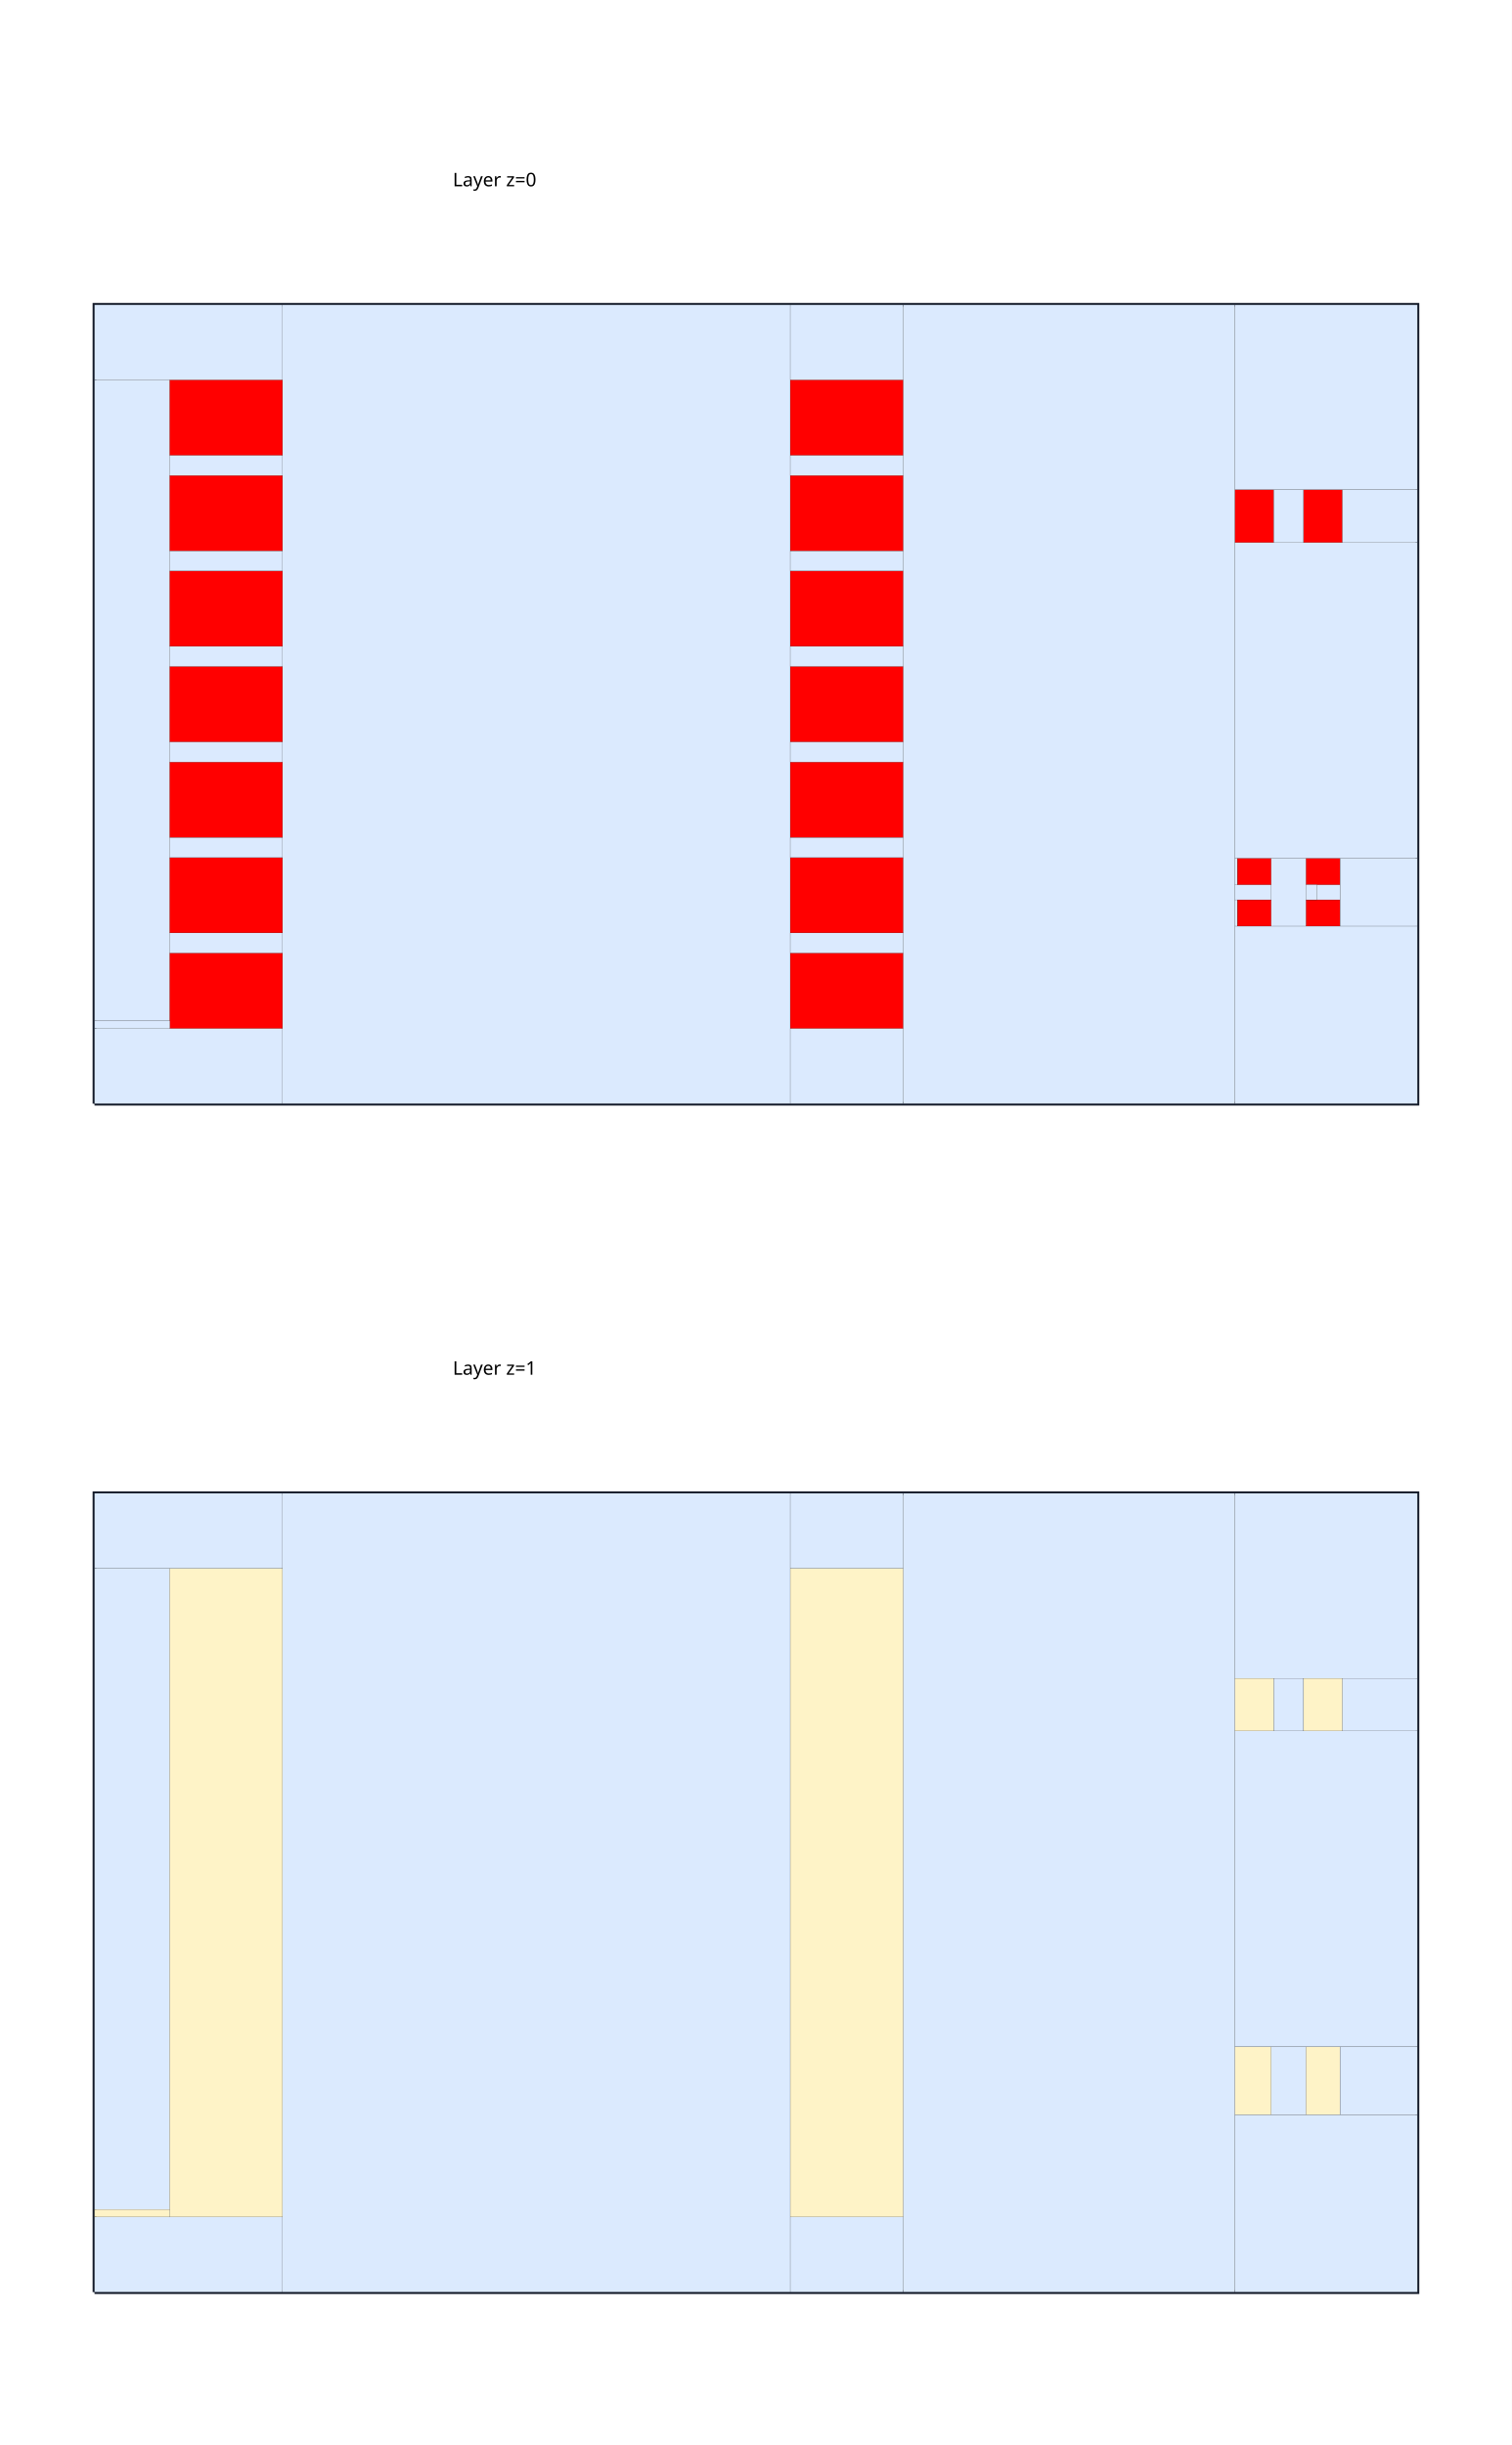
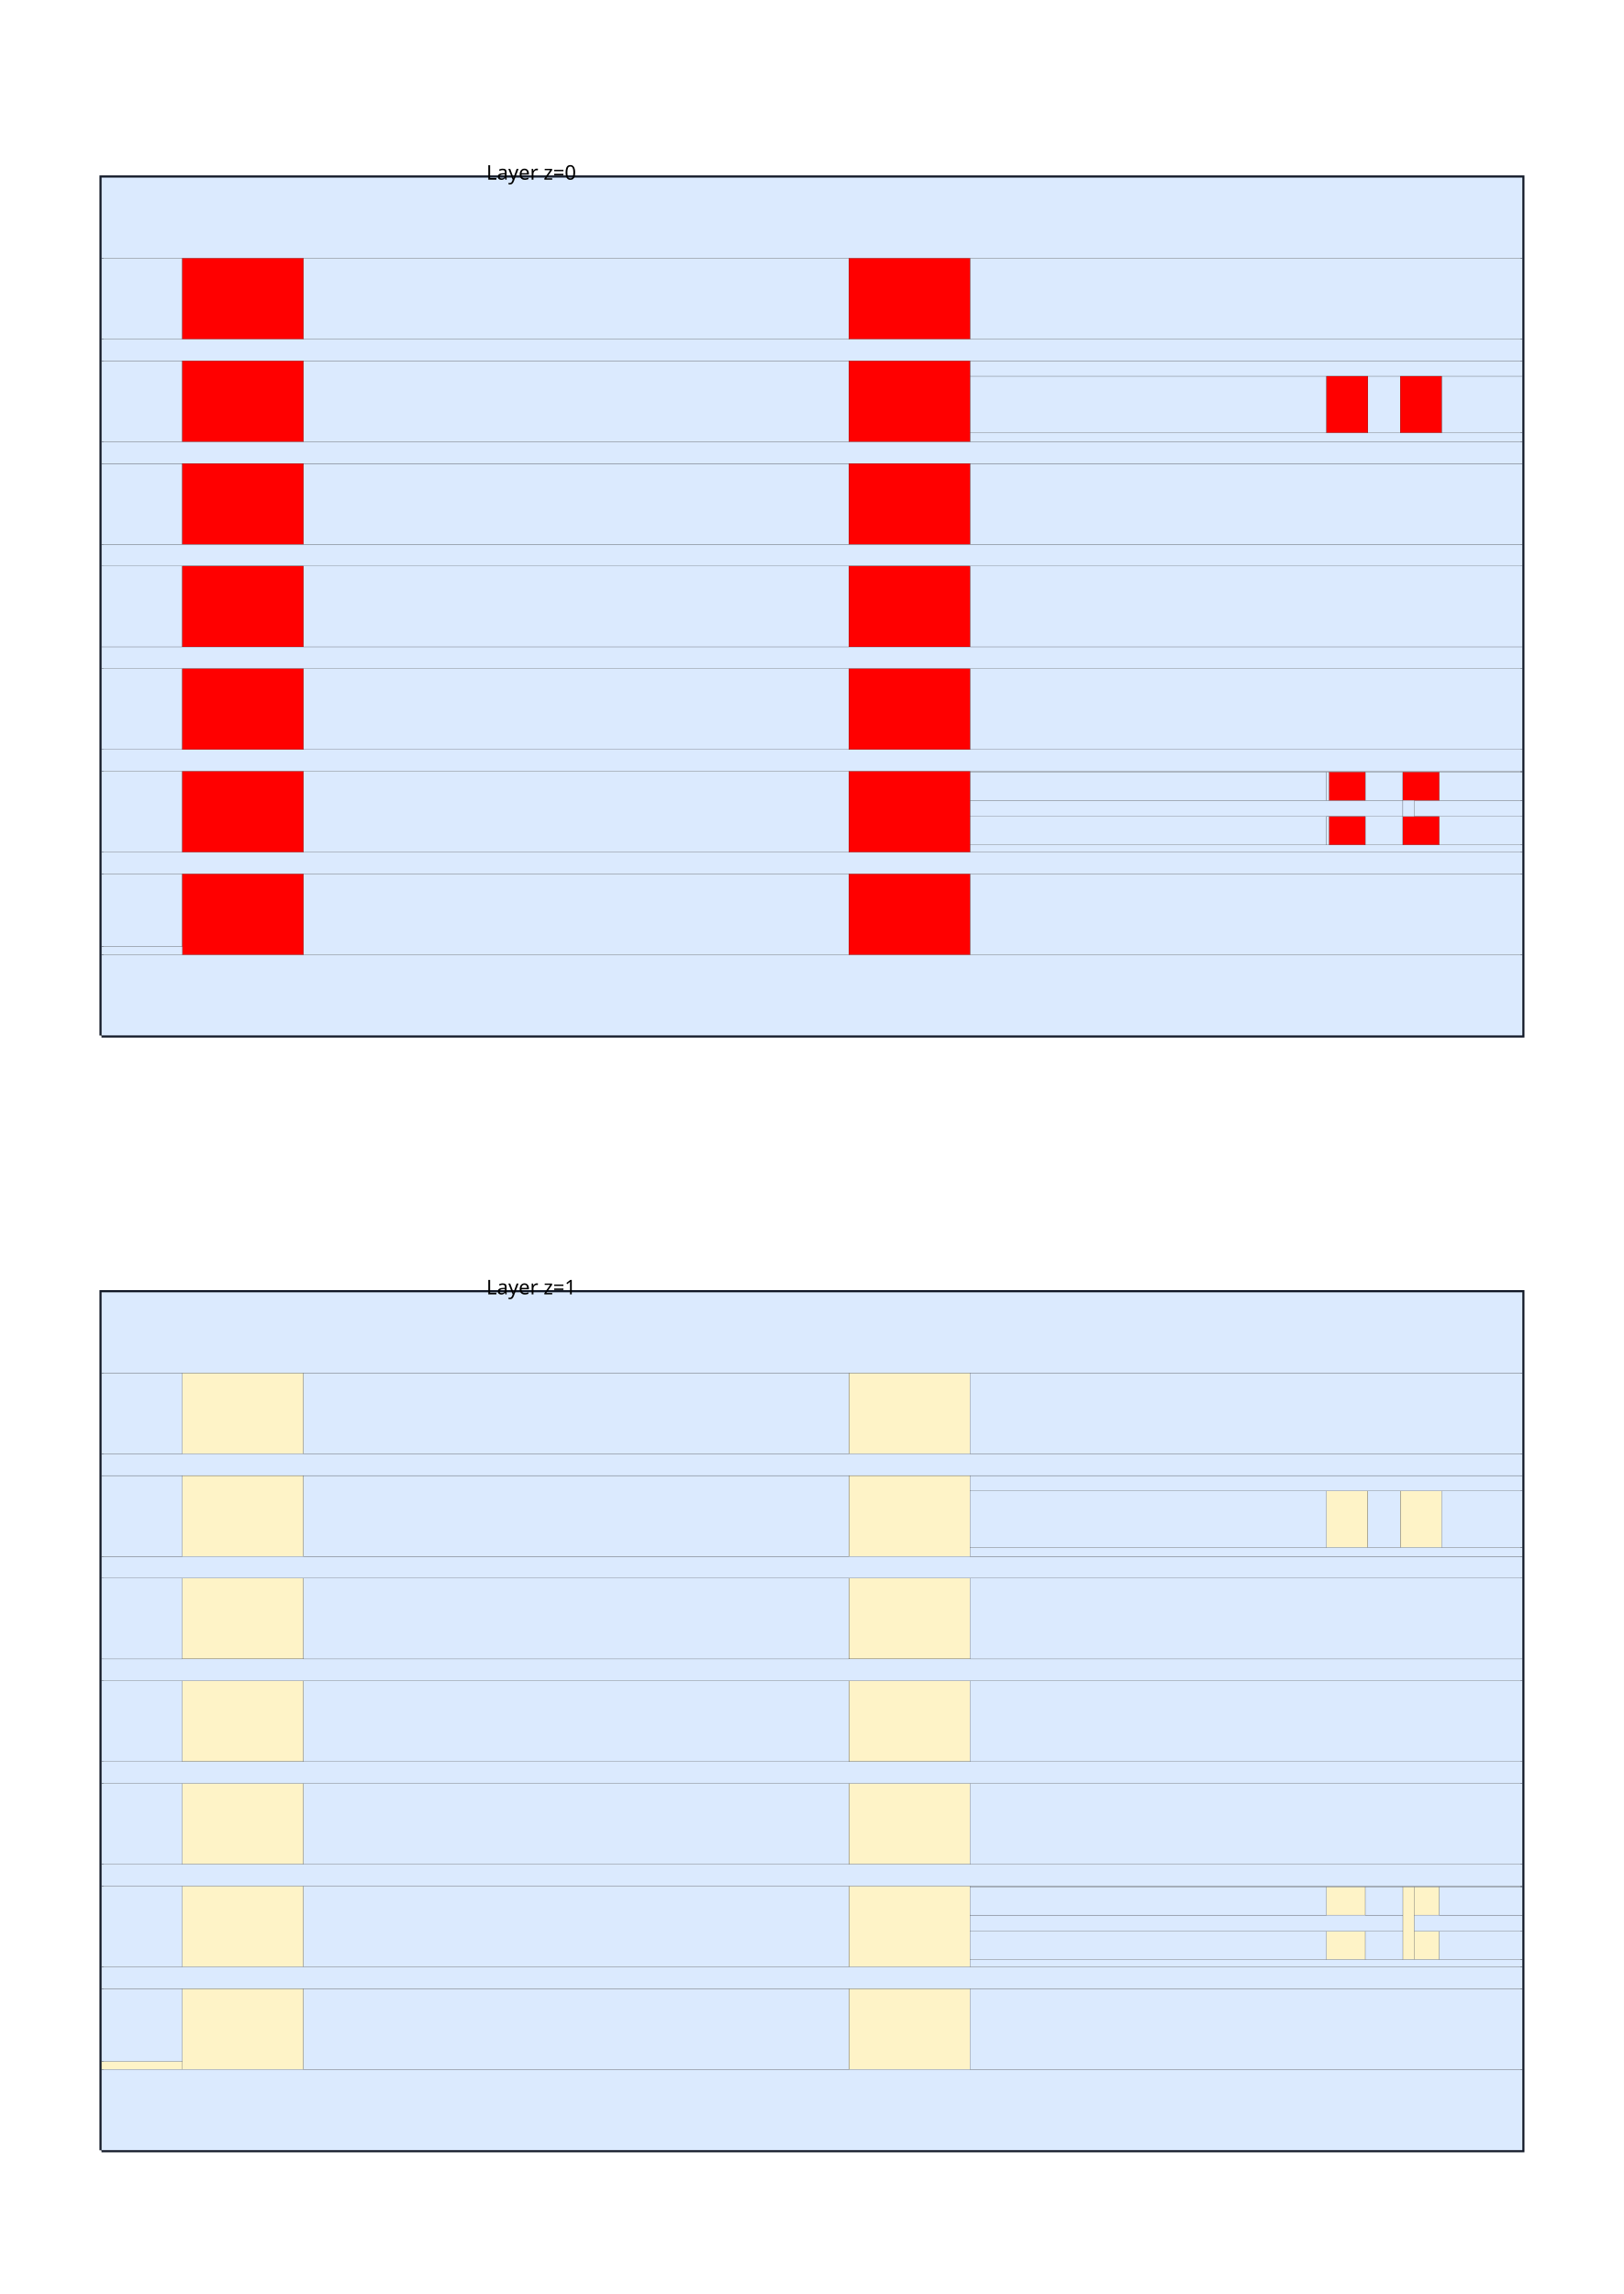
- <svg xmlns="http://www.w3.org/2000/svg" width="640" height="1035" viewBox="0 0 640 1035">
+ <svg xmlns="http://www.w3.org/2000/svg" width="640" height="904" viewBox="0 0 640 904">
  <rect width="100%" height="100%" fill="white" />
  <g>
-     <polyline data-points="-11.749999999999998,-10.620000000000001 23.424999999999997,-10.620000000000001 23.424999999999997,10.620000000000001 -11.749999999999998,10.620000000000001 -11.749999999999998,-10.620000000000001" data-type="line" data-label="bounds" points="40,467.192 600,467.192 600,129.042 40,129.042 40,467.192" fill="none" stroke="#111827" stroke-width="1.592" />
-   </g>
-   <g>
-     <polyline data-points="-11.749999999999998,-42.22 23.424999999999997,-42.22 23.424999999999997,-20.98 -11.749999999999998,-20.98 -11.749999999999998,-42.22" data-type="line" data-label="bounds" points="40,970.276 600,970.276 600,632.127 40,632.127 40,970.276" fill="none" stroke="#111827" stroke-width="1.592" />
-   </g>
-   <g>
-     <rect data-type="rect" data-label="node" data-x="0" data-y="0" x="119.602" y="129.042" width="214.925" height="338.149" fill="#dbeafe" stroke="black" stroke-width="0.063" />
-   </g>
-   <g>
-     <rect data-type="rect" data-label="node" data-x="14.1625" data-y="0" x="382.289" y="129.042" width="140.498" height="338.149" fill="#dbeafe" stroke="black" stroke-width="0.063" />
-   </g>
-   <g>
-     <rect data-type="rect" data-label="node" data-x="21" data-y="-8.260017999999999" x="522.786" y="392.048" width="77.214" height="75.144" fill="#dbeafe" stroke="black" stroke-width="0.063" />
-   </g>
-   <g>
-     <rect data-type="rect" data-label="node" data-x="21" data-y="0.1000179999999995" x="522.786" y="229.659" width="77.214" height="133.731" fill="#dbeafe" stroke="black" stroke-width="0.063" />
-   </g>
-   <g>
-     <rect data-type="rect" data-label="node" data-x="21" data-y="8.16" x="522.786" y="129.042" width="77.214" height="78.328" fill="#dbeafe" stroke="black" stroke-width="0.063" />
-   </g>
-   <g>
-     <rect data-type="rect" data-label="node" data-x="-9.25" data-y="9.62" x="40" y="129.042" width="79.602" height="31.841" fill="#dbeafe" stroke="black" stroke-width="0.063" />
-   </g>
-   <g>
-     <rect data-type="rect" data-label="node" data-x="8.25" data-y="9.62" x="334.527" y="129.042" width="47.761" height="31.841" fill="#dbeafe" stroke="black" stroke-width="0.063" />
-   </g>
-   <g>
-     <rect data-type="rect" data-label="node" data-x="-9.25" data-y="-9.62" x="40" y="435.351" width="79.602" height="31.841" fill="#dbeafe" stroke="black" stroke-width="0.063" />
-   </g>
-   <g>
-     <rect data-type="rect" data-label="node" data-x="-10.75" data-y="0.09921950000000024" x="40" y="160.883" width="31.841" height="271.308" fill="#dbeafe" stroke="black" stroke-width="0.063" />
-   </g>
-   <g>
-     <rect data-type="rect" data-label="node" data-x="8.25" data-y="-9.62" x="334.527" y="435.351" width="47.761" height="31.841" fill="#dbeafe" stroke="black" stroke-width="0.063" />
-   </g>
-   <g>
-     <rect data-type="rect" data-label="node" data-x="20" data-y="-5" x="538.069" y="363.39" width="14.807" height="28.658" fill="#dbeafe" stroke="black" stroke-width="0.063" />
-   </g>
-   <g>
-     <rect data-type="rect" data-label="node" data-x="20" data-y="5" x="539.104" y="207.371" width="12.736" height="22.289" fill="#dbeafe" stroke="black" stroke-width="0.063" />
-   </g>
-   <g>
-     <rect data-type="rect" data-label="node" data-x="22.395016999999996" data-y="-5" x="567.205" y="363.39" width="32.795" height="28.658" fill="#dbeafe" stroke="black" stroke-width="0.063" />
-   </g>
-   <g>
-     <rect data-type="rect" data-label="node" data-x="22.425" data-y="5" x="568.159" y="207.371" width="31.841" height="22.289" fill="#dbeafe" stroke="black" stroke-width="0.063" />
-   </g>
-   <g>
-     <rect data-type="rect" data-label="node" data-x="-8.25" data-y="-6.35" x="71.841" y="394.913" width="47.761" height="8.597" fill="#dbeafe" stroke="black" stroke-width="0.063" />
-   </g>
-   <g>
-     <rect data-type="rect" data-label="node" data-x="-8.25" data-y="-3.81" x="71.841" y="354.475" width="47.761" height="8.597" fill="#dbeafe" stroke="black" stroke-width="0.063" />
-   </g>
-   <g>
-     <rect data-type="rect" data-label="node" data-x="-8.25" data-y="-1.27" x="71.841" y="314.037" width="47.761" height="8.597" fill="#dbeafe" stroke="black" stroke-width="0.063" />
-   </g>
-   <g>
-     <rect data-type="rect" data-label="node" data-x="-8.25" data-y="1.27" x="71.841" y="273.6" width="47.761" height="8.597" fill="#dbeafe" stroke="black" stroke-width="0.063" />
-   </g>
-   <g>
-     <rect data-type="rect" data-label="node" data-x="-8.25" data-y="3.81" x="71.841" y="233.162" width="47.761" height="8.597" fill="#dbeafe" stroke="black" stroke-width="0.063" />
-   </g>
-   <g>
-     <rect data-type="rect" data-label="node" data-x="-8.25" data-y="6.35" x="71.841" y="192.724" width="47.761" height="8.597" fill="#dbeafe" stroke="black" stroke-width="0.063" />
-   </g>
-   <g>
-     <rect data-type="rect" data-label="node" data-x="8.25" data-y="-6.35" x="334.527" y="394.913" width="47.761" height="8.597" fill="#dbeafe" stroke="black" stroke-width="0.063" />
-   </g>
-   <g>
-     <rect data-type="rect" data-label="node" data-x="8.25" data-y="-3.81" x="334.527" y="354.475" width="47.761" height="8.597" fill="#dbeafe" stroke="black" stroke-width="0.063" />
-   </g>
-   <g>
-     <rect data-type="rect" data-label="node" data-x="8.25" data-y="-1.27" x="334.527" y="314.037" width="47.761" height="8.597" fill="#dbeafe" stroke="black" stroke-width="0.063" />
-   </g>
-   <g>
-     <rect data-type="rect" data-label="node" data-x="8.25" data-y="1.27" x="334.527" y="273.6" width="47.761" height="8.597" fill="#dbeafe" stroke="black" stroke-width="0.063" />
-   </g>
-   <g>
-     <rect data-type="rect" data-label="node" data-x="8.25" data-y="3.81" x="334.527" y="233.162" width="47.761" height="8.597" fill="#dbeafe" stroke="black" stroke-width="0.063" />
-   </g>
-   <g>
-     <rect data-type="rect" data-label="node" data-x="8.25" data-y="6.35" x="334.527" y="192.724" width="47.761" height="8.597" fill="#dbeafe" stroke="black" stroke-width="0.063" />
-   </g>
-   <g>
-     <rect data-type="rect" data-label="node" data-x="19.054982" data-y="-5.0000005000000005" x="522.786" y="374.534" width="15.283" height="6.369" fill="#dbeafe" stroke="black" stroke-width="0.063" />
-   </g>
-   <g>
-     <rect data-type="rect" data-label="node" data-x="21.057422499999998" data-y="-5.0000005000000005" x="557.41" y="374.534" width="9.795" height="6.369" fill="#dbeafe" stroke="black" stroke-width="0.063" />
-   </g>
-   <g>
-     <rect data-type="rect" data-label="node" data-x="-8.25" data-y="7.620000000000001" x="71.841" y="160.883" width="47.761" height="31.841" fill="red" stroke="black" stroke-width="0.063" />
-   </g>
-   <g>
-     <rect data-type="rect" data-label="node" data-x="-8.25" data-y="5.08" x="71.841" y="201.321" width="47.761" height="31.841" fill="red" stroke="black" stroke-width="0.063" />
-   </g>
-   <g>
-     <rect data-type="rect" data-label="node" data-x="-8.25" data-y="2.54" x="71.841" y="241.759" width="47.761" height="31.841" fill="red" stroke="black" stroke-width="0.063" />
-   </g>
-   <g>
-     <rect data-type="rect" data-label="node" data-x="-8.25" data-y="0" x="71.841" y="282.197" width="47.761" height="31.841" fill="red" stroke="black" stroke-width="0.063" />
-   </g>
-   <g>
-     <rect data-type="rect" data-label="node" data-x="-8.25" data-y="-2.54" x="71.841" y="322.634" width="47.761" height="31.841" fill="red" stroke="black" stroke-width="0.063" />
-   </g>
-   <g>
-     <rect data-type="rect" data-label="node" data-x="-8.25" data-y="-5.079999999999999" x="71.841" y="363.072" width="47.761" height="31.841" fill="red" stroke="black" stroke-width="0.063" />
-   </g>
-   <g>
-     <rect data-type="rect" data-label="node" data-x="-8.25" data-y="-7.620000000000001" x="71.841" y="403.51" width="47.761" height="31.841" fill="red" stroke="black" stroke-width="0.063" />
-   </g>
-   <g>
-     <rect data-type="rect" data-label="node" data-x="8.25" data-y="7.620000000000001" x="334.527" y="160.883" width="47.761" height="31.841" fill="red" stroke="black" stroke-width="0.063" />
-   </g>
-   <g>
-     <rect data-type="rect" data-label="node" data-x="8.25" data-y="5.08" x="334.527" y="201.321" width="47.761" height="31.841" fill="red" stroke="black" stroke-width="0.063" />
-   </g>
-   <g>
-     <rect data-type="rect" data-label="node" data-x="8.25" data-y="2.54" x="334.527" y="241.759" width="47.761" height="31.841" fill="red" stroke="black" stroke-width="0.063" />
-   </g>
-   <g>
-     <rect data-type="rect" data-label="node" data-x="8.25" data-y="0" x="334.527" y="282.197" width="47.761" height="31.841" fill="red" stroke="black" stroke-width="0.063" />
-   </g>
-   <g>
-     <rect data-type="rect" data-label="node" data-x="8.25" data-y="-2.54" x="334.527" y="322.634" width="47.761" height="31.841" fill="red" stroke="black" stroke-width="0.063" />
-   </g>
-   <g>
-     <rect data-type="rect" data-label="node" data-x="8.25" data-y="-5.079999999999999" x="334.527" y="363.072" width="47.761" height="31.841" fill="red" stroke="black" stroke-width="0.063" />
-   </g>
-   <g>
-     <rect data-type="rect" data-label="node" data-x="8.25" data-y="-7.620000000000001" x="334.527" y="403.51" width="47.761" height="31.841" fill="red" stroke="black" stroke-width="0.063" />
-   </g>
-   <g>
-     <rect data-type="rect" data-label="node" data-x="19.0875" data-y="5" x="522.786" y="207.371" width="16.318" height="22.289" fill="red" stroke="black" stroke-width="0.063" />
-   </g>
-   <g>
-     <rect data-type="rect" data-label="node" data-x="20.9125" data-y="5" x="551.841" y="207.371" width="16.318" height="22.289" fill="red" stroke="black" stroke-width="0.063" />
-   </g>
-   <g>
-     <rect data-type="rect" data-label="node" data-x="19.08496500000001" data-y="-4.449963000000025" x="523.741" y="363.39" width="14.328" height="11.144" fill="red" stroke="black" stroke-width="0.063" />
-   </g>
-   <g>
-     <rect data-type="rect" data-label="node" data-x="19.08496500000001" data-y="-5.550036999999975" x="523.741" y="380.904" width="14.328" height="11.144" fill="red" stroke="black" stroke-width="0.063" />
-   </g>
-   <g>
-     <rect data-type="rect" data-label="node" data-x="20.91503499999999" data-y="-5.550036999999975" x="552.876" y="380.904" width="14.328" height="11.144" fill="red" stroke="black" stroke-width="0.063" />
-   </g>
-   <g>
-     <rect data-type="rect" data-label="node" data-x="20.91503499999999" data-y="-4.449963000000025" x="552.876" y="363.39" width="14.328" height="11.144" fill="red" stroke="black" stroke-width="0.063" />
-   </g>
-   <g>
-     <rect data-type="rect" data-label="node" data-x="18.604982950000007" data-y="-5.550037" x="522.786" y="380.904" width="0.955" height="11.144" fill="#dbeafe" stroke="black" stroke-width="0.063" />
-   </g>
-   <g>
-     <rect data-type="rect" data-label="node" data-x="18.604982950000007" data-y="-4.4499635" x="522.786" y="363.39" width="0.955" height="11.144" fill="#dbeafe" stroke="black" stroke-width="0.063" />
-   </g>
-   <g>
-     <rect data-type="rect" data-label="node" data-x="-10.75" data-y="-8.520781" x="40" y="432.192" width="31.841" height="3.159" fill="#dbeafe" stroke="black" stroke-width="0.063" />
-   </g>
-   <g>
-     <rect data-type="rect" data-label="node" data-x="20.607423499999996" data-y="-5" x="552.876" y="374.534" width="4.534" height="6.369" fill="#dbeafe" stroke="black" stroke-width="0.063" />
-   </g>
-   <g>
-     <rect data-type="rect" data-label="node" data-x="0" data-y="-31.6" x="119.602" y="632.127" width="214.925" height="338.149" fill="#dbeafe" stroke="black" stroke-width="0.063" />
-   </g>
-   <g>
-     <rect data-type="rect" data-label="node" data-x="14.1625" data-y="-31.6" x="382.289" y="632.127" width="140.498" height="338.149" fill="#dbeafe" stroke="black" stroke-width="0.063" />
-   </g>
-   <g>
-     <rect data-type="rect" data-label="node" data-x="21" data-y="-39.860018" x="522.786" y="895.132" width="77.214" height="75.144" fill="#dbeafe" stroke="black" stroke-width="0.063" />
-   </g>
-   <g>
-     <rect data-type="rect" data-label="node" data-x="21" data-y="-31.499982000000003" x="522.786" y="732.744" width="77.214" height="133.731" fill="#dbeafe" stroke="black" stroke-width="0.063" />
-   </g>
-   <g>
-     <rect data-type="rect" data-label="node" data-x="21" data-y="-23.44" x="522.786" y="632.127" width="77.214" height="78.328" fill="#dbeafe" stroke="black" stroke-width="0.063" />
-   </g>
-   <g>
-     <rect data-type="rect" data-label="node" data-x="-9.25" data-y="-21.980000000000004" x="40" y="632.127" width="79.602" height="31.841" fill="#dbeafe" stroke="black" stroke-width="0.063" />
-   </g>
-   <g>
-     <rect data-type="rect" data-label="node" data-x="8.25" data-y="-21.980000000000004" x="334.527" y="632.127" width="47.761" height="31.841" fill="#dbeafe" stroke="black" stroke-width="0.063" />
-   </g>
-   <g>
-     <rect data-type="rect" data-label="node" data-x="-9.25" data-y="-41.22" x="40" y="938.435" width="79.602" height="31.841" fill="#dbeafe" stroke="black" stroke-width="0.063" />
-   </g>
-   <g>
-     <rect data-type="rect" data-label="node" data-x="-10.75" data-y="-31.5007805" x="40" y="663.968" width="31.841" height="271.308" fill="#dbeafe" stroke="black" stroke-width="0.063" />
-   </g>
-   <g>
-     <rect data-type="rect" data-label="node" data-x="8.25" data-y="-41.22" x="334.527" y="938.435" width="47.761" height="31.841" fill="#dbeafe" stroke="black" stroke-width="0.063" />
-   </g>
-   <g>
-     <rect data-type="rect" data-label="node" data-x="20" data-y="-36.6" x="538.069" y="866.475" width="14.807" height="28.658" fill="#dbeafe" stroke="black" stroke-width="0.063" />
-   </g>
-   <g>
-     <rect data-type="rect" data-label="node" data-x="20" data-y="-26.6" x="539.104" y="710.455" width="12.736" height="22.289" fill="#dbeafe" stroke="black" stroke-width="0.063" />
-   </g>
-   <g>
-     <rect data-type="rect" data-label="node" data-x="22.395016999999996" data-y="-36.6" x="567.205" y="866.475" width="32.795" height="28.658" fill="#dbeafe" stroke="black" stroke-width="0.063" />
-   </g>
-   <g>
-     <rect data-type="rect" data-label="node" data-x="22.425" data-y="-26.6" x="568.159" y="710.455" width="31.841" height="22.289" fill="#dbeafe" stroke="black" stroke-width="0.063" />
-   </g>
-   <g>
-     <rect data-type="rect" data-label="node" data-x="-8.25" data-y="-31.6" x="71.841" y="663.968" width="47.761" height="274.468" fill="#fef3c7" stroke="black" stroke-width="0.063" />
-   </g>
-   <g>
-     <rect data-type="rect" data-label="node" data-x="8.25" data-y="-31.6" x="334.527" y="663.968" width="47.761" height="274.468" fill="#fef3c7" stroke="black" stroke-width="0.063" />
-   </g>
-   <g>
-     <rect data-type="rect" data-label="node" data-x="19.054982" data-y="-36.6" x="522.786" y="866.475" width="15.283" height="28.658" fill="#fef3c7" stroke="black" stroke-width="0.063" />
-   </g>
-   <g>
-     <rect data-type="rect" data-label="node" data-x="19.0875" data-y="-26.6" x="522.786" y="710.455" width="16.318" height="22.289" fill="#fef3c7" stroke="black" stroke-width="0.063" />
-   </g>
-   <g>
-     <rect data-type="rect" data-label="node" data-x="20.912499999999998" data-y="-26.6" x="551.841" y="710.455" width="16.318" height="22.289" fill="#fef3c7" stroke="black" stroke-width="0.063" />
-   </g>
-   <g>
-     <rect data-type="rect" data-label="node" data-x="20.915034999999996" data-y="-36.6" x="552.876" y="866.475" width="14.328" height="28.658" fill="#fef3c7" stroke="black" stroke-width="0.063" />
-   </g>
-   <g>
-     <rect data-type="rect" data-label="node" data-x="-10.75" data-y="-40.120781" x="40" y="935.276" width="31.841" height="3.159" fill="#fef3c7" stroke="black" stroke-width="0.063" />
-   </g>
-   <text data-type="text" data-label="Layer z=0" data-x="0" data-y="14.159999999999998" x="227.065" y="72.684" fill="black" font-size="7.96" font-family="sans-serif" text-anchor="end" dominant-baseline="text-before-edge">Layer z=0</text>
-   <text data-type="text" data-label="Layer z=1" data-x="0" data-y="-17.440000000000005" x="227.065" y="575.769" fill="black" font-size="7.96" font-family="sans-serif" text-anchor="end" dominant-baseline="text-before-edge">Layer z=1</text>
+     <polyline data-points="-11.749999999999998,-10.620000000000001 23.424999999999997,-10.620000000000001 23.424999999999997,10.620000000000001 -11.749999999999998,10.620000000000001 -11.749999999999998,-10.620000000000001" data-type="line" data-label="bounds" points="40,408.073 600,408.073 600,69.924 40,69.924 40,408.073" fill="none" stroke="#111827" stroke-width="1.592" />
+   </g>
+   <g>
+     <polyline data-points="-11.749999999999998,-38.21166666666667 23.424999999999997,-38.21166666666667 23.424999999999997,-16.971666666666668 -11.749999999999998,-16.971666666666668 -11.749999999999998,-38.21166666666667" data-type="line" data-label="bounds" points="40,847.343 600,847.343 600,509.194 40,509.194 40,847.343" fill="none" stroke="#111827" stroke-width="1.592" />
+   </g>
+   <g>
+     <rect data-type="rect" data-label="node" data-x="5.837499999999999" data-y="-9.62" x="40" y="376.232" width="560" height="31.841" fill="#dbeafe" stroke="black" stroke-width="0.063" />
+   </g>
+   <g>
+     <rect data-type="rect" data-label="node" data-x="0" data-y="-7.619999999999999" x="119.602" y="344.391" width="214.925" height="31.841" fill="#dbeafe" stroke="black" stroke-width="0.063" />
+   </g>
+   <g>
+     <rect data-type="rect" data-label="node" data-x="16.5875" data-y="-7.619999999999999" x="382.289" y="344.391" width="217.711" height="31.841" fill="#dbeafe" stroke="black" stroke-width="0.063" />
+   </g>
+   <g>
+     <rect data-type="rect" data-label="node" data-x="-10.75" data-y="-7.5207809999999995" x="40" y="344.391" width="31.841" height="28.682" fill="#dbeafe" stroke="black" stroke-width="0.063" />
+   </g>
+   <g>
+     <rect data-type="rect" data-label="node" data-x="5.837499999999999" data-y="-6.35" x="40" y="335.794" width="560" height="8.597" fill="#dbeafe" stroke="black" stroke-width="0.063" />
+   </g>
+   <g>
+     <rect data-type="rect" data-label="node" data-x="-10.75" data-y="-5.08" x="40" y="303.954" width="31.841" height="31.841" fill="#dbeafe" stroke="black" stroke-width="0.063" />
+   </g>
+   <g>
+     <rect data-type="rect" data-label="node" data-x="0" data-y="-5.08" x="119.602" y="303.954" width="214.925" height="31.841" fill="#dbeafe" stroke="black" stroke-width="0.063" />
+   </g>
+   <g>
+     <rect data-type="rect" data-label="node" data-x="16.5875" data-y="-5.990018" x="382.289" y="332.929" width="217.711" height="2.865" fill="#dbeafe" stroke="black" stroke-width="0.063" />
+   </g>
+   <g>
+     <rect data-type="rect" data-label="node" data-x="14.1625" data-y="-5.550037" x="382.289" y="321.785" width="140.498" height="11.144" fill="#dbeafe" stroke="black" stroke-width="0.063" />
+   </g>
+   <g>
+     <rect data-type="rect" data-label="node" data-x="20" data-y="-5.550037" x="538.069" y="321.785" width="14.807" height="11.144" fill="#dbeafe" stroke="black" stroke-width="0.063" />
+   </g>
+   <g>
+     <rect data-type="rect" data-label="node" data-x="22.395016999999996" data-y="-5.550037" x="567.205" y="321.785" width="32.795" height="11.144" fill="#dbeafe" stroke="black" stroke-width="0.063" />
+   </g>
+   <g>
+     <rect data-type="rect" data-label="node" data-x="15.107517999999999" data-y="-5.0000005000000005" x="382.289" y="315.416" width="170.588" height="6.369" fill="#dbeafe" stroke="black" stroke-width="0.063" />
+   </g>
+   <g>
+     <rect data-type="rect" data-label="node" data-x="22.087405499999996" data-y="-5.0000005000000005" x="557.41" y="315.416" width="42.59" height="6.369" fill="#dbeafe" stroke="black" stroke-width="0.063" />
+   </g>
+   <g>
+     <rect data-type="rect" data-label="node" data-x="14.1625" data-y="-4.4499635" x="382.289" y="304.271" width="140.498" height="11.144" fill="#dbeafe" stroke="black" stroke-width="0.063" />
+   </g>
+   <g>
+     <rect data-type="rect" data-label="node" data-x="20" data-y="-4.4499635" x="538.069" y="304.271" width="14.807" height="11.144" fill="#dbeafe" stroke="black" stroke-width="0.063" />
+   </g>
+   <g>
+     <rect data-type="rect" data-label="node" data-x="22.395016999999996" data-y="-4.4499635" x="567.205" y="304.271" width="32.795" height="11.144" fill="#dbeafe" stroke="black" stroke-width="0.063" />
+   </g>
+   <g>
+     <rect data-type="rect" data-label="node" data-x="16.5875" data-y="-4.089982" x="382.289" y="303.954" width="217.711" height="0.318" fill="#dbeafe" stroke="black" stroke-width="0.063" />
+   </g>
+   <g>
+     <rect data-type="rect" data-label="node" data-x="5.837499999999999" data-y="-3.81" x="40" y="295.357" width="560" height="8.597" fill="#dbeafe" stroke="black" stroke-width="0.063" />
+   </g>
+   <g>
+     <rect data-type="rect" data-label="node" data-x="-10.75" data-y="-2.54" x="40" y="263.516" width="31.841" height="31.841" fill="#dbeafe" stroke="black" stroke-width="0.063" />
+   </g>
+   <g>
+     <rect data-type="rect" data-label="node" data-x="0" data-y="-2.54" x="119.602" y="263.516" width="214.925" height="31.841" fill="#dbeafe" stroke="black" stroke-width="0.063" />
+   </g>
+   <g>
+     <rect data-type="rect" data-label="node" data-x="16.5875" data-y="-2.54" x="382.289" y="263.516" width="217.711" height="31.841" fill="#dbeafe" stroke="black" stroke-width="0.063" />
+   </g>
+   <g>
+     <rect data-type="rect" data-label="node" data-x="5.837499999999999" data-y="-1.27" x="40" y="254.919" width="560" height="8.597" fill="#dbeafe" stroke="black" stroke-width="0.063" />
+   </g>
+   <g>
+     <rect data-type="rect" data-label="node" data-x="-10.75" data-y="0" x="40" y="223.078" width="31.841" height="31.841" fill="#dbeafe" stroke="black" stroke-width="0.063" />
+   </g>
+   <g>
+     <rect data-type="rect" data-label="node" data-x="0" data-y="0" x="119.602" y="223.078" width="214.925" height="31.841" fill="#dbeafe" stroke="black" stroke-width="0.063" />
+   </g>
+   <g>
+     <rect data-type="rect" data-label="node" data-x="16.5875" data-y="0" x="382.289" y="223.078" width="217.711" height="31.841" fill="#dbeafe" stroke="black" stroke-width="0.063" />
+   </g>
+   <g>
+     <rect data-type="rect" data-label="node" data-x="5.837499999999999" data-y="1.27" x="40" y="214.481" width="560" height="8.597" fill="#dbeafe" stroke="black" stroke-width="0.063" />
+   </g>
+   <g>
+     <rect data-type="rect" data-label="node" data-x="-10.75" data-y="2.54" x="40" y="182.64" width="31.841" height="31.841" fill="#dbeafe" stroke="black" stroke-width="0.063" />
+   </g>
+   <g>
+     <rect data-type="rect" data-label="node" data-x="0" data-y="2.54" x="119.602" y="182.64" width="214.925" height="31.841" fill="#dbeafe" stroke="black" stroke-width="0.063" />
+   </g>
+   <g>
+     <rect data-type="rect" data-label="node" data-x="16.5875" data-y="2.54" x="382.289" y="182.64" width="217.711" height="31.841" fill="#dbeafe" stroke="black" stroke-width="0.063" />
+   </g>
+   <g>
+     <rect data-type="rect" data-label="node" data-x="5.837499999999999" data-y="3.81" x="40" y="174.043" width="560" height="8.597" fill="#dbeafe" stroke="black" stroke-width="0.063" />
+   </g>
+   <g>
+     <rect data-type="rect" data-label="node" data-x="-10.75" data-y="5.08" x="40" y="142.202" width="31.841" height="31.841" fill="#dbeafe" stroke="black" stroke-width="0.063" />
+   </g>
+   <g>
+     <rect data-type="rect" data-label="node" data-x="0" data-y="5.08" x="119.602" y="142.202" width="214.925" height="31.841" fill="#dbeafe" stroke="black" stroke-width="0.063" />
+   </g>
+   <g>
+     <rect data-type="rect" data-label="node" data-x="16.5875" data-y="4.1899999999999995" x="382.289" y="170.541" width="217.711" height="3.502" fill="#dbeafe" stroke="black" stroke-width="0.063" />
+   </g>
+   <g>
+     <rect data-type="rect" data-label="node" data-x="14.1625" data-y="4.999999999999999" x="382.289" y="148.252" width="140.498" height="22.289" fill="#dbeafe" stroke="black" stroke-width="0.063" />
+   </g>
+   <g>
+     <rect data-type="rect" data-label="node" data-x="20" data-y="4.999999999999999" x="539.104" y="148.252" width="12.736" height="22.289" fill="#dbeafe" stroke="black" stroke-width="0.063" />
+   </g>
+   <g>
+     <rect data-type="rect" data-label="node" data-x="22.424999999999997" data-y="4.999999999999999" x="568.159" y="148.252" width="31.841" height="22.289" fill="#dbeafe" stroke="black" stroke-width="0.063" />
+   </g>
+   <g>
+     <rect data-type="rect" data-label="node" data-x="16.5875" data-y="5.89" x="382.289" y="142.202" width="217.711" height="6.05" fill="#dbeafe" stroke="black" stroke-width="0.063" />
+   </g>
+   <g>
+     <rect data-type="rect" data-label="node" data-x="5.837499999999999" data-y="6.35" x="40" y="133.605" width="560" height="8.597" fill="#dbeafe" stroke="black" stroke-width="0.063" />
+   </g>
+   <g>
+     <rect data-type="rect" data-label="node" data-x="-10.75" data-y="7.619999999999999" x="40" y="101.765" width="31.841" height="31.841" fill="#dbeafe" stroke="black" stroke-width="0.063" />
+   </g>
+   <g>
+     <rect data-type="rect" data-label="node" data-x="0" data-y="7.619999999999999" x="119.602" y="101.765" width="214.925" height="31.841" fill="#dbeafe" stroke="black" stroke-width="0.063" />
+   </g>
+   <g>
+     <rect data-type="rect" data-label="node" data-x="16.5875" data-y="7.619999999999999" x="382.289" y="101.765" width="217.711" height="31.841" fill="#dbeafe" stroke="black" stroke-width="0.063" />
+   </g>
+   <g>
+     <rect data-type="rect" data-label="node" data-x="5.837499999999999" data-y="9.62" x="40" y="69.924" width="560" height="31.841" fill="#dbeafe" stroke="black" stroke-width="0.063" />
+   </g>
+   <g>
+     <rect data-type="rect" data-label="node" data-x="-8.25" data-y="7.620000000000001" x="71.841" y="101.765" width="47.761" height="31.841" fill="red" stroke="black" stroke-width="0.063" />
+   </g>
+   <g>
+     <rect data-type="rect" data-label="node" data-x="-8.25" data-y="5.08" x="71.841" y="142.202" width="47.761" height="31.841" fill="red" stroke="black" stroke-width="0.063" />
+   </g>
+   <g>
+     <rect data-type="rect" data-label="node" data-x="-8.25" data-y="2.54" x="71.841" y="182.64" width="47.761" height="31.841" fill="red" stroke="black" stroke-width="0.063" />
+   </g>
+   <g>
+     <rect data-type="rect" data-label="node" data-x="-8.25" data-y="0" x="71.841" y="223.078" width="47.761" height="31.841" fill="red" stroke="black" stroke-width="0.063" />
+   </g>
+   <g>
+     <rect data-type="rect" data-label="node" data-x="-8.25" data-y="-2.54" x="71.841" y="263.516" width="47.761" height="31.841" fill="red" stroke="black" stroke-width="0.063" />
+   </g>
+   <g>
+     <rect data-type="rect" data-label="node" data-x="-8.25" data-y="-5.079999999999999" x="71.841" y="303.954" width="47.761" height="31.841" fill="red" stroke="black" stroke-width="0.063" />
+   </g>
+   <g>
+     <rect data-type="rect" data-label="node" data-x="-8.25" data-y="-7.620000000000001" x="71.841" y="344.391" width="47.761" height="31.841" fill="red" stroke="black" stroke-width="0.063" />
+   </g>
+   <g>
+     <rect data-type="rect" data-label="node" data-x="8.25" data-y="7.620000000000001" x="334.527" y="101.765" width="47.761" height="31.841" fill="red" stroke="black" stroke-width="0.063" />
+   </g>
+   <g>
+     <rect data-type="rect" data-label="node" data-x="8.25" data-y="5.08" x="334.527" y="142.202" width="47.761" height="31.841" fill="red" stroke="black" stroke-width="0.063" />
+   </g>
+   <g>
+     <rect data-type="rect" data-label="node" data-x="8.25" data-y="2.54" x="334.527" y="182.64" width="47.761" height="31.841" fill="red" stroke="black" stroke-width="0.063" />
+   </g>
+   <g>
+     <rect data-type="rect" data-label="node" data-x="8.25" data-y="0" x="334.527" y="223.078" width="47.761" height="31.841" fill="red" stroke="black" stroke-width="0.063" />
+   </g>
+   <g>
+     <rect data-type="rect" data-label="node" data-x="8.25" data-y="-2.54" x="334.527" y="263.516" width="47.761" height="31.841" fill="red" stroke="black" stroke-width="0.063" />
+   </g>
+   <g>
+     <rect data-type="rect" data-label="node" data-x="8.25" data-y="-5.079999999999999" x="334.527" y="303.954" width="47.761" height="31.841" fill="red" stroke="black" stroke-width="0.063" />
+   </g>
+   <g>
+     <rect data-type="rect" data-label="node" data-x="8.25" data-y="-7.620000000000001" x="334.527" y="344.391" width="47.761" height="31.841" fill="red" stroke="black" stroke-width="0.063" />
+   </g>
+   <g>
+     <rect data-type="rect" data-label="node" data-x="19.0875" data-y="5" x="522.786" y="148.252" width="16.318" height="22.289" fill="red" stroke="black" stroke-width="0.063" />
+   </g>
+   <g>
+     <rect data-type="rect" data-label="node" data-x="20.9125" data-y="5" x="551.841" y="148.252" width="16.318" height="22.289" fill="red" stroke="black" stroke-width="0.063" />
+   </g>
+   <g>
+     <rect data-type="rect" data-label="node" data-x="19.08496500000001" data-y="-4.449963000000025" x="523.741" y="304.271" width="14.328" height="11.144" fill="red" stroke="black" stroke-width="0.063" />
+   </g>
+   <g>
+     <rect data-type="rect" data-label="node" data-x="19.08496500000001" data-y="-5.550036999999975" x="523.741" y="321.785" width="14.328" height="11.144" fill="red" stroke="black" stroke-width="0.063" />
+   </g>
+   <g>
+     <rect data-type="rect" data-label="node" data-x="20.91503499999999" data-y="-5.550036999999975" x="552.876" y="321.785" width="14.328" height="11.144" fill="red" stroke="black" stroke-width="0.063" />
+   </g>
+   <g>
+     <rect data-type="rect" data-label="node" data-x="20.91503499999999" data-y="-4.449963000000025" x="552.876" y="304.271" width="14.328" height="11.144" fill="red" stroke="black" stroke-width="0.063" />
+   </g>
+   <g>
+     <rect data-type="rect" data-label="node" data-x="-10.75" data-y="-8.520781" x="40" y="373.073" width="31.841" height="3.159" fill="#dbeafe" stroke="black" stroke-width="0.063" />
+   </g>
+   <g>
+     <rect data-type="rect" data-label="node" data-x="18.604982950000007" data-y="-5.5500370000000006" x="522.786" y="321.785" width="0.955" height="11.144" fill="#dbeafe" stroke="black" stroke-width="0.063" />
+   </g>
+   <g>
+     <rect data-type="rect" data-label="node" data-x="20.607423499999996" data-y="-5.0000005000000005" x="552.876" y="315.416" width="4.534" height="6.369" fill="#dbeafe" stroke="black" stroke-width="0.063" />
+   </g>
+   <g>
+     <rect data-type="rect" data-label="node" data-x="18.604982950000007" data-y="-4.4499635" x="522.786" y="304.271" width="0.955" height="11.144" fill="#dbeafe" stroke="black" stroke-width="0.063" />
+   </g>
+   <g>
+     <rect data-type="rect" data-label="node" data-x="-8.25" data-y="-35.211666666666666" x="71.841" y="783.662" width="47.761" height="31.841" fill="#fef3c7" stroke="black" stroke-width="0.063" />
+   </g>
+   <g>
+     <rect data-type="rect" data-label="node" data-x="-8.25" data-y="-32.67166666666667" x="71.841" y="743.224" width="47.761" height="31.841" fill="#fef3c7" stroke="black" stroke-width="0.063" />
+   </g>
+   <g>
+     <rect data-type="rect" data-label="node" data-x="-8.25" data-y="-30.131666666666668" x="71.841" y="702.786" width="47.761" height="31.841" fill="#fef3c7" stroke="black" stroke-width="0.063" />
+   </g>
+   <g>
+     <rect data-type="rect" data-label="node" data-x="-8.25" data-y="-27.59166666666667" x="71.841" y="662.348" width="47.761" height="31.841" fill="#fef3c7" stroke="black" stroke-width="0.063" />
+   </g>
+   <g>
+     <rect data-type="rect" data-label="node" data-x="-8.25" data-y="-25.05166666666667" x="71.841" y="621.91" width="47.761" height="31.841" fill="#fef3c7" stroke="black" stroke-width="0.063" />
+   </g>
+   <g>
+     <rect data-type="rect" data-label="node" data-x="-8.25" data-y="-22.51166666666667" x="71.841" y="581.473" width="47.761" height="31.841" fill="#fef3c7" stroke="black" stroke-width="0.063" />
+   </g>
+   <g>
+     <rect data-type="rect" data-label="node" data-x="-8.25" data-y="-19.971666666666668" x="71.841" y="541.035" width="47.761" height="31.841" fill="#fef3c7" stroke="black" stroke-width="0.063" />
+   </g>
+   <g>
+     <rect data-type="rect" data-label="node" data-x="8.25" data-y="-35.211666666666666" x="334.527" y="783.662" width="47.761" height="31.841" fill="#fef3c7" stroke="black" stroke-width="0.063" />
+   </g>
+   <g>
+     <rect data-type="rect" data-label="node" data-x="8.25" data-y="-32.67166666666667" x="334.527" y="743.224" width="47.761" height="31.841" fill="#fef3c7" stroke="black" stroke-width="0.063" />
+   </g>
+   <g>
+     <rect data-type="rect" data-label="node" data-x="8.25" data-y="-30.131666666666668" x="334.527" y="702.786" width="47.761" height="31.841" fill="#fef3c7" stroke="black" stroke-width="0.063" />
+   </g>
+   <g>
+     <rect data-type="rect" data-label="node" data-x="8.25" data-y="-27.59166666666667" x="334.527" y="662.348" width="47.761" height="31.841" fill="#fef3c7" stroke="black" stroke-width="0.063" />
+   </g>
+   <g>
+     <rect data-type="rect" data-label="node" data-x="8.25" data-y="-25.05166666666667" x="334.527" y="621.91" width="47.761" height="31.841" fill="#fef3c7" stroke="black" stroke-width="0.063" />
+   </g>
+   <g>
+     <rect data-type="rect" data-label="node" data-x="8.25" data-y="-22.51166666666667" x="334.527" y="581.473" width="47.761" height="31.841" fill="#fef3c7" stroke="black" stroke-width="0.063" />
+   </g>
+   <g>
+     <rect data-type="rect" data-label="node" data-x="8.25" data-y="-19.971666666666668" x="334.527" y="541.035" width="47.761" height="31.841" fill="#fef3c7" stroke="black" stroke-width="0.063" />
+   </g>
+   <g>
+     <rect data-type="rect" data-label="node" data-x="19.054982" data-y="-33.14170366666667" x="522.786" y="761.055" width="15.283" height="11.144" fill="#fef3c7" stroke="black" stroke-width="0.063" />
+   </g>
+   <g>
+     <rect data-type="rect" data-label="node" data-x="19.054982" data-y="-32.04163016666667" x="522.786" y="743.542" width="15.283" height="11.144" fill="#fef3c7" stroke="black" stroke-width="0.063" />
+   </g>
+   <g>
+     <rect data-type="rect" data-label="node" data-x="19.0875" data-y="-22.59166666666667" x="522.786" y="587.522" width="16.318" height="22.289" fill="#fef3c7" stroke="black" stroke-width="0.063" />
+   </g>
+   <g>
+     <rect data-type="rect" data-label="node" data-x="20.912499999999998" data-y="-22.59166666666667" x="551.841" y="587.522" width="16.318" height="22.289" fill="#fef3c7" stroke="black" stroke-width="0.063" />
+   </g>
+   <g>
+     <rect data-type="rect" data-label="node" data-x="20.607423499999996" data-y="-32.59166666666667" x="552.876" y="743.542" width="4.534" height="28.658" fill="#fef3c7" stroke="black" stroke-width="0.063" />
+   </g>
+   <g>
+     <rect data-type="rect" data-label="node" data-x="21.057422499999998" data-y="-33.14170366666667" x="557.41" y="761.055" width="9.795" height="11.144" fill="#fef3c7" stroke="black" stroke-width="0.063" />
+   </g>
+   <g>
+     <rect data-type="rect" data-label="node" data-x="21.057422499999998" data-y="-32.04163016666667" x="557.41" y="743.542" width="9.795" height="11.144" fill="#fef3c7" stroke="black" stroke-width="0.063" />
+   </g>
+   <g>
+     <rect data-type="rect" data-label="node" data-x="-10.75" data-y="-36.11244766666667" x="40" y="812.343" width="31.841" height="3.159" fill="#fef3c7" stroke="black" stroke-width="0.063" />
+   </g>
+   <g>
+     <rect data-type="rect" data-label="node" data-x="5.837499999999999" data-y="-37.211666666666666" x="40" y="815.502" width="560" height="31.841" fill="#dbeafe" stroke="black" stroke-width="0.063" />
+   </g>
+   <g>
+     <rect data-type="rect" data-label="node" data-x="0" data-y="-35.211666666666666" x="119.602" y="783.662" width="214.925" height="31.841" fill="#dbeafe" stroke="black" stroke-width="0.063" />
+   </g>
+   <g>
+     <rect data-type="rect" data-label="node" data-x="16.5875" data-y="-35.211666666666666" x="382.289" y="783.662" width="217.711" height="31.841" fill="#dbeafe" stroke="black" stroke-width="0.063" />
+   </g>
+   <g>
+     <rect data-type="rect" data-label="node" data-x="-10.75" data-y="-35.11244766666667" x="40" y="783.662" width="31.841" height="28.682" fill="#dbeafe" stroke="black" stroke-width="0.063" />
+   </g>
+   <g>
+     <rect data-type="rect" data-label="node" data-x="5.837499999999999" data-y="-33.94166666666667" x="40" y="775.065" width="560" height="8.597" fill="#dbeafe" stroke="black" stroke-width="0.063" />
+   </g>
+   <g>
+     <rect data-type="rect" data-label="node" data-x="-10.75" data-y="-32.67166666666667" x="40" y="743.224" width="31.841" height="31.841" fill="#dbeafe" stroke="black" stroke-width="0.063" />
+   </g>
+   <g>
+     <rect data-type="rect" data-label="node" data-x="0" data-y="-32.67166666666667" x="119.602" y="743.224" width="214.925" height="31.841" fill="#dbeafe" stroke="black" stroke-width="0.063" />
+   </g>
+   <g>
+     <rect data-type="rect" data-label="node" data-x="16.5875" data-y="-33.58168466666667" x="382.289" y="772.2" width="217.711" height="2.865" fill="#dbeafe" stroke="black" stroke-width="0.063" />
+   </g>
+   <g>
+     <rect data-type="rect" data-label="node" data-x="14.1625" data-y="-33.14170366666667" x="382.289" y="761.055" width="140.498" height="11.144" fill="#dbeafe" stroke="black" stroke-width="0.063" />
+   </g>
+   <g>
+     <rect data-type="rect" data-label="node" data-x="20" data-y="-33.14170366666667" x="538.069" y="761.055" width="14.807" height="11.144" fill="#dbeafe" stroke="black" stroke-width="0.063" />
+   </g>
+   <g>
+     <rect data-type="rect" data-label="node" data-x="22.395016999999996" data-y="-33.14170366666667" x="567.205" y="761.055" width="32.795" height="11.144" fill="#dbeafe" stroke="black" stroke-width="0.063" />
+   </g>
+   <g>
+     <rect data-type="rect" data-label="node" data-x="15.107517999999999" data-y="-32.59166716666667" x="382.289" y="754.686" width="170.588" height="6.369" fill="#dbeafe" stroke="black" stroke-width="0.063" />
+   </g>
+   <g>
+     <rect data-type="rect" data-label="node" data-x="22.087405499999996" data-y="-32.59166716666667" x="557.41" y="754.686" width="42.59" height="6.369" fill="#dbeafe" stroke="black" stroke-width="0.063" />
+   </g>
+   <g>
+     <rect data-type="rect" data-label="node" data-x="14.1625" data-y="-32.04163016666667" x="382.289" y="743.542" width="140.498" height="11.144" fill="#dbeafe" stroke="black" stroke-width="0.063" />
+   </g>
+   <g>
+     <rect data-type="rect" data-label="node" data-x="20" data-y="-32.04163016666667" x="538.069" y="743.542" width="14.807" height="11.144" fill="#dbeafe" stroke="black" stroke-width="0.063" />
+   </g>
+   <g>
+     <rect data-type="rect" data-label="node" data-x="22.395016999999996" data-y="-32.04163016666667" x="567.205" y="743.542" width="32.795" height="11.144" fill="#dbeafe" stroke="black" stroke-width="0.063" />
+   </g>
+   <g>
+     <rect data-type="rect" data-label="node" data-x="16.5875" data-y="-31.681648666666668" x="382.289" y="743.224" width="217.711" height="0.318" fill="#dbeafe" stroke="black" stroke-width="0.063" />
+   </g>
+   <g>
+     <rect data-type="rect" data-label="node" data-x="5.837499999999999" data-y="-31.401666666666667" x="40" y="734.627" width="560" height="8.597" fill="#dbeafe" stroke="black" stroke-width="0.063" />
+   </g>
+   <g>
+     <rect data-type="rect" data-label="node" data-x="-10.75" data-y="-30.131666666666668" x="40" y="702.786" width="31.841" height="31.841" fill="#dbeafe" stroke="black" stroke-width="0.063" />
+   </g>
+   <g>
+     <rect data-type="rect" data-label="node" data-x="0" data-y="-30.131666666666668" x="119.602" y="702.786" width="214.925" height="31.841" fill="#dbeafe" stroke="black" stroke-width="0.063" />
+   </g>
+   <g>
+     <rect data-type="rect" data-label="node" data-x="16.5875" data-y="-30.131666666666668" x="382.289" y="702.786" width="217.711" height="31.841" fill="#dbeafe" stroke="black" stroke-width="0.063" />
+   </g>
+   <g>
+     <rect data-type="rect" data-label="node" data-x="5.837499999999999" data-y="-28.861666666666668" x="40" y="694.189" width="560" height="8.597" fill="#dbeafe" stroke="black" stroke-width="0.063" />
+   </g>
+   <g>
+     <rect data-type="rect" data-label="node" data-x="-10.75" data-y="-27.59166666666667" x="40" y="662.348" width="31.841" height="31.841" fill="#dbeafe" stroke="black" stroke-width="0.063" />
+   </g>
+   <g>
+     <rect data-type="rect" data-label="node" data-x="0" data-y="-27.59166666666667" x="119.602" y="662.348" width="214.925" height="31.841" fill="#dbeafe" stroke="black" stroke-width="0.063" />
+   </g>
+   <g>
+     <rect data-type="rect" data-label="node" data-x="16.5875" data-y="-27.59166666666667" x="382.289" y="662.348" width="217.711" height="31.841" fill="#dbeafe" stroke="black" stroke-width="0.063" />
+   </g>
+   <g>
+     <rect data-type="rect" data-label="node" data-x="5.837499999999999" data-y="-26.32166666666667" x="40" y="653.751" width="560" height="8.597" fill="#dbeafe" stroke="black" stroke-width="0.063" />
+   </g>
+   <g>
+     <rect data-type="rect" data-label="node" data-x="-10.75" data-y="-25.05166666666667" x="40" y="621.91" width="31.841" height="31.841" fill="#dbeafe" stroke="black" stroke-width="0.063" />
+   </g>
+   <g>
+     <rect data-type="rect" data-label="node" data-x="0" data-y="-25.05166666666667" x="119.602" y="621.91" width="214.925" height="31.841" fill="#dbeafe" stroke="black" stroke-width="0.063" />
+   </g>
+   <g>
+     <rect data-type="rect" data-label="node" data-x="16.5875" data-y="-25.05166666666667" x="382.289" y="621.91" width="217.711" height="31.841" fill="#dbeafe" stroke="black" stroke-width="0.063" />
+   </g>
+   <g>
+     <rect data-type="rect" data-label="node" data-x="5.837499999999999" data-y="-23.78166666666667" x="40" y="613.313" width="560" height="8.597" fill="#dbeafe" stroke="black" stroke-width="0.063" />
+   </g>
+   <g>
+     <rect data-type="rect" data-label="node" data-x="-10.75" data-y="-22.51166666666667" x="40" y="581.473" width="31.841" height="31.841" fill="#dbeafe" stroke="black" stroke-width="0.063" />
+   </g>
+   <g>
+     <rect data-type="rect" data-label="node" data-x="0" data-y="-22.51166666666667" x="119.602" y="581.473" width="214.925" height="31.841" fill="#dbeafe" stroke="black" stroke-width="0.063" />
+   </g>
+   <g>
+     <rect data-type="rect" data-label="node" data-x="16.5875" data-y="-23.40166666666667" x="382.289" y="609.811" width="217.711" height="3.502" fill="#dbeafe" stroke="black" stroke-width="0.063" />
+   </g>
+   <g>
+     <rect data-type="rect" data-label="node" data-x="14.1625" data-y="-22.59166666666667" x="382.289" y="587.522" width="140.498" height="22.289" fill="#dbeafe" stroke="black" stroke-width="0.063" />
+   </g>
+   <g>
+     <rect data-type="rect" data-label="node" data-x="20" data-y="-22.59166666666667" x="539.104" y="587.522" width="12.736" height="22.289" fill="#dbeafe" stroke="black" stroke-width="0.063" />
+   </g>
+   <g>
+     <rect data-type="rect" data-label="node" data-x="22.424999999999997" data-y="-22.59166666666667" x="568.159" y="587.522" width="31.841" height="22.289" fill="#dbeafe" stroke="black" stroke-width="0.063" />
+   </g>
+   <g>
+     <rect data-type="rect" data-label="node" data-x="16.5875" data-y="-21.701666666666668" x="382.289" y="581.473" width="217.711" height="6.05" fill="#dbeafe" stroke="black" stroke-width="0.063" />
+   </g>
+   <g>
+     <rect data-type="rect" data-label="node" data-x="5.837499999999999" data-y="-21.241666666666667" x="40" y="572.876" width="560" height="8.597" fill="#dbeafe" stroke="black" stroke-width="0.063" />
+   </g>
+   <g>
+     <rect data-type="rect" data-label="node" data-x="-10.75" data-y="-19.97166666666667" x="40" y="541.035" width="31.841" height="31.841" fill="#dbeafe" stroke="black" stroke-width="0.063" />
+   </g>
+   <g>
+     <rect data-type="rect" data-label="node" data-x="0" data-y="-19.97166666666667" x="119.602" y="541.035" width="214.925" height="31.841" fill="#dbeafe" stroke="black" stroke-width="0.063" />
+   </g>
+   <g>
+     <rect data-type="rect" data-label="node" data-x="16.5875" data-y="-19.97166666666667" x="382.289" y="541.035" width="217.711" height="31.841" fill="#dbeafe" stroke="black" stroke-width="0.063" />
+   </g>
+   <g>
+     <rect data-type="rect" data-label="node" data-x="5.837499999999999" data-y="-17.97166666666667" x="40" y="509.194" width="560" height="31.841" fill="#dbeafe" stroke="black" stroke-width="0.063" />
+   </g>
+   <text data-type="text" data-label="Layer z=0" data-x="0" data-y="10.953333333333333" x="227.065" y="64.617" fill="black" font-size="7.96" font-family="sans-serif" text-anchor="end" dominant-baseline="text-before-edge">Layer z=0</text>
+   <text data-type="text" data-label="Layer z=1" data-x="0" data-y="-16.638333333333335" x="227.065" y="503.887" fill="black" font-size="7.96" font-family="sans-serif" text-anchor="end" dominant-baseline="text-before-edge">Layer z=1</text>
  <g id="crosshair" style="display: none">
-     <line id="crosshair-h" y1="0" y2="1035" stroke="#666" stroke-width="0.5" />
+     <line id="crosshair-h" y1="0" y2="904" stroke="#666" stroke-width="0.5" />
    <line id="crosshair-v" x1="0" x2="640" stroke="#666" stroke-width="0.5" />
    <text id="coordinates" font-family="monospace" font-size="12" fill="#666" />
  </g>
</svg>
